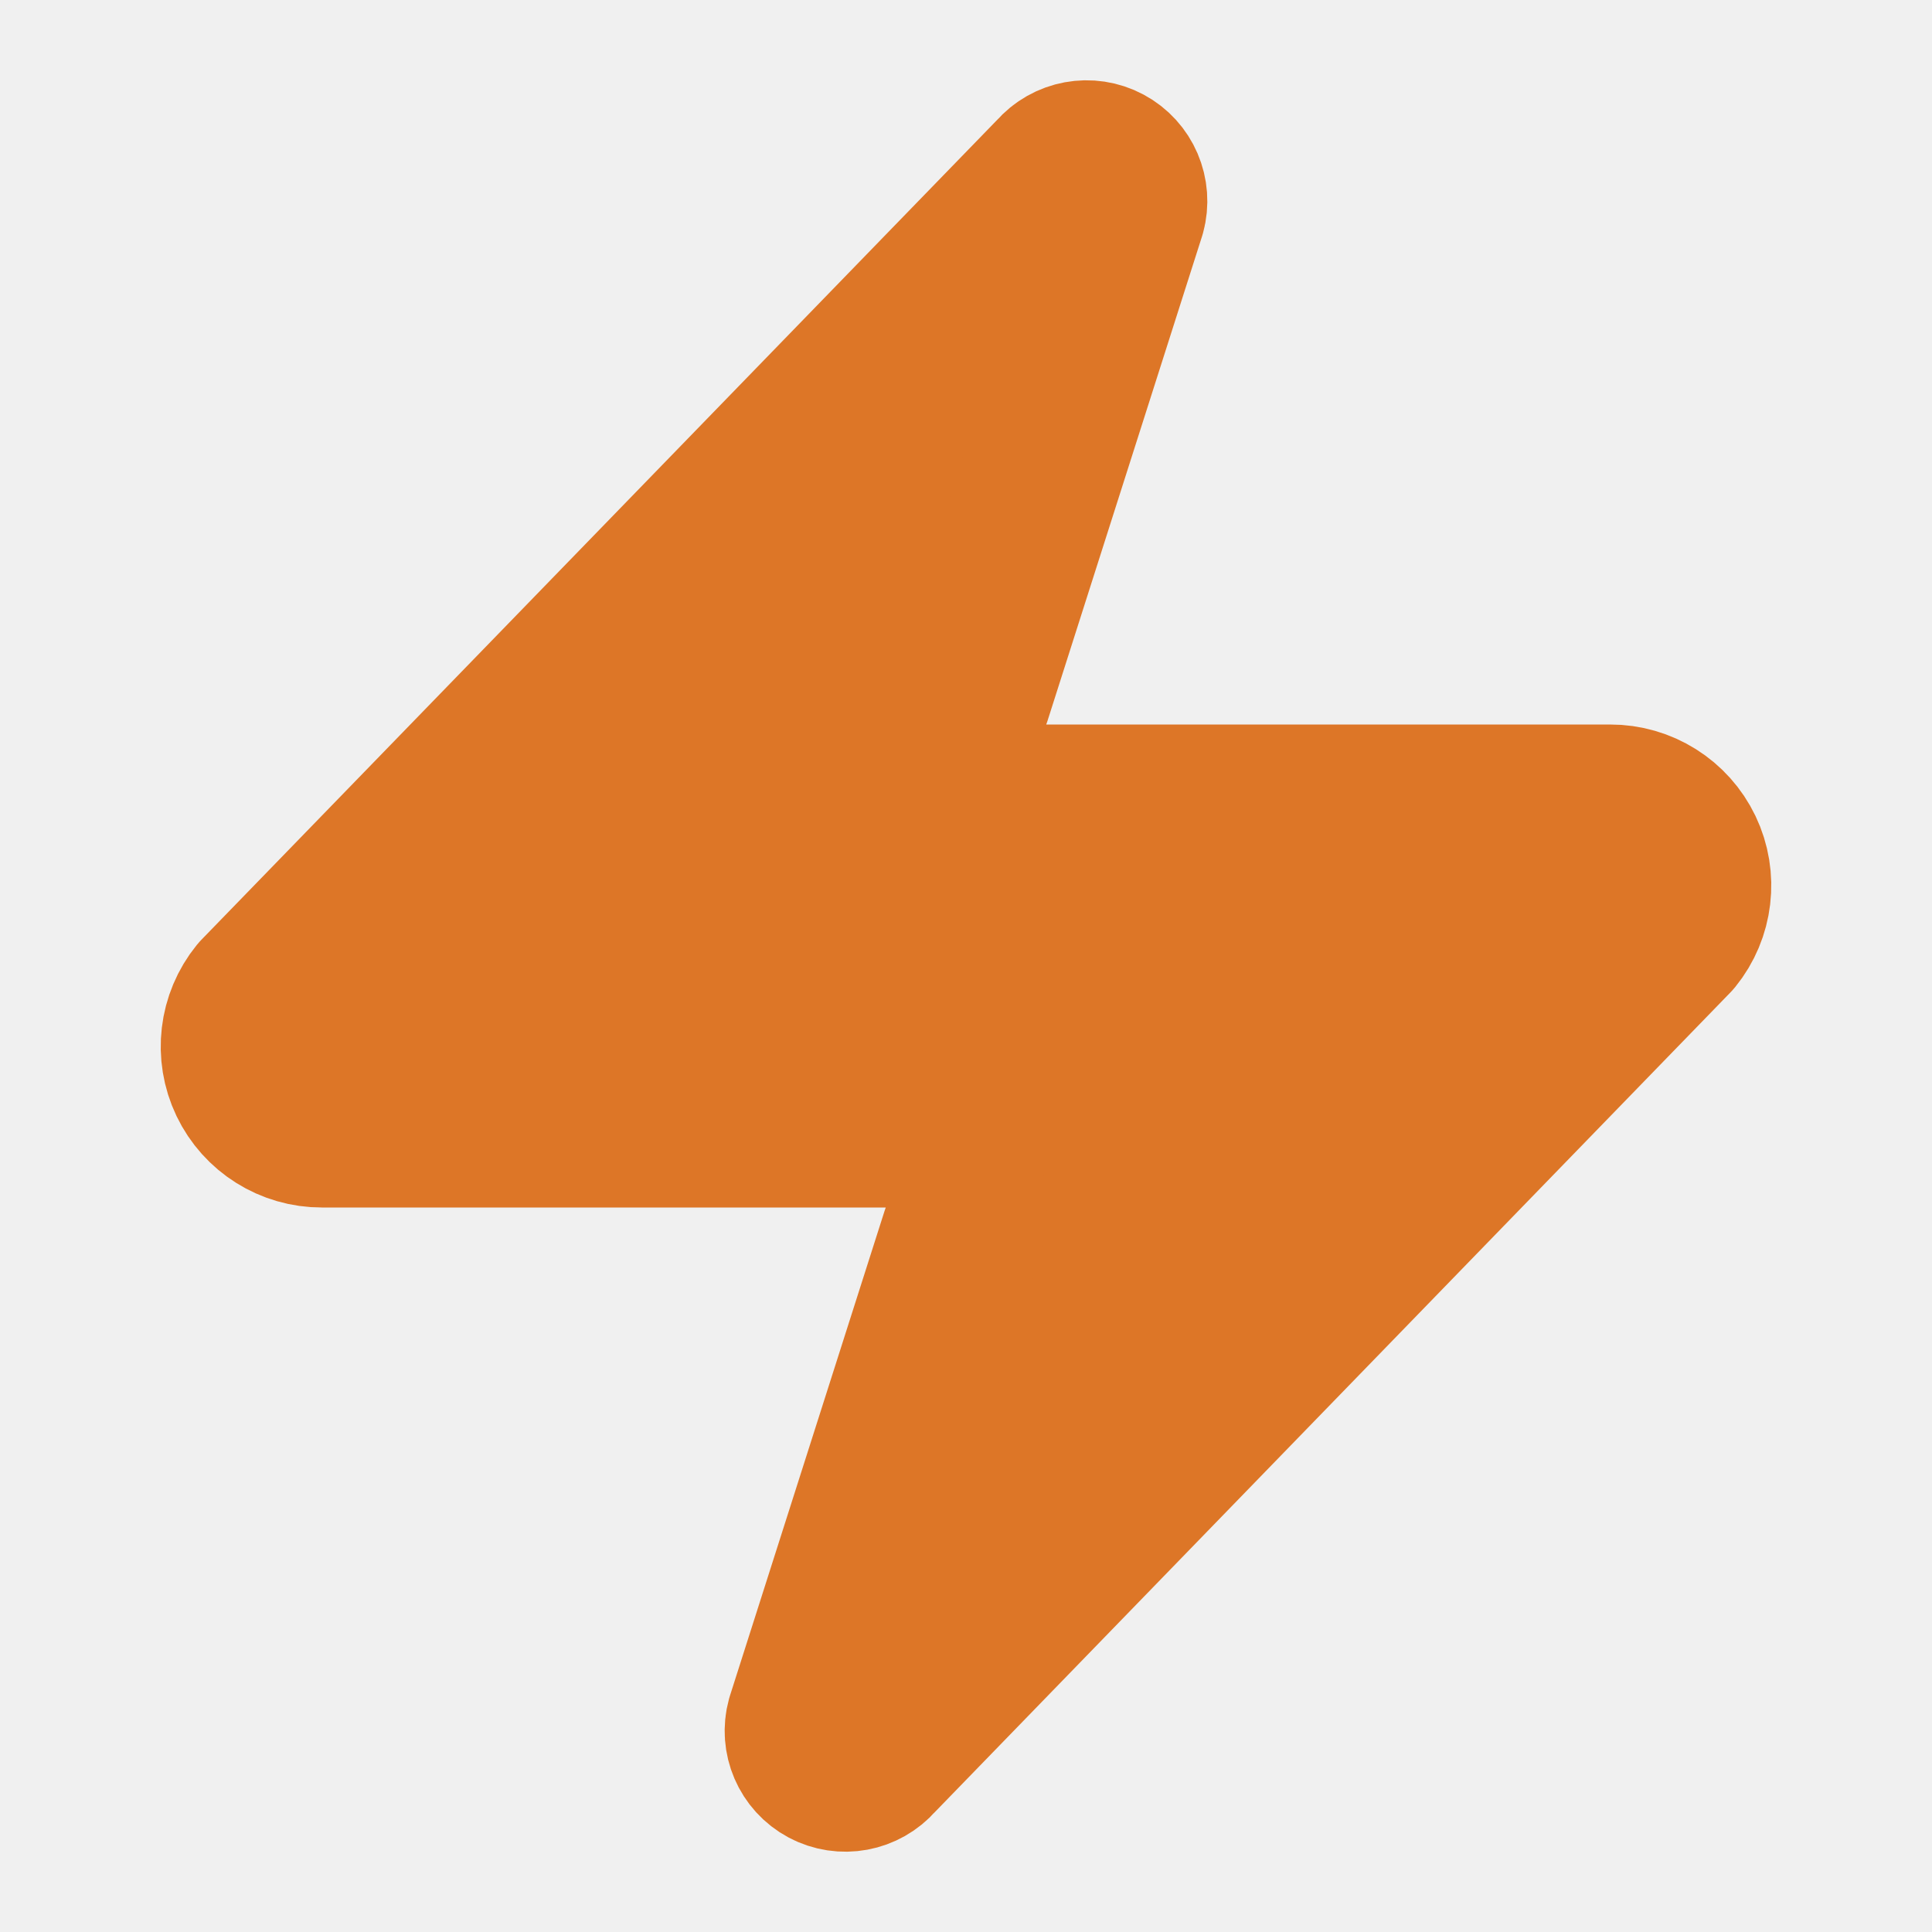
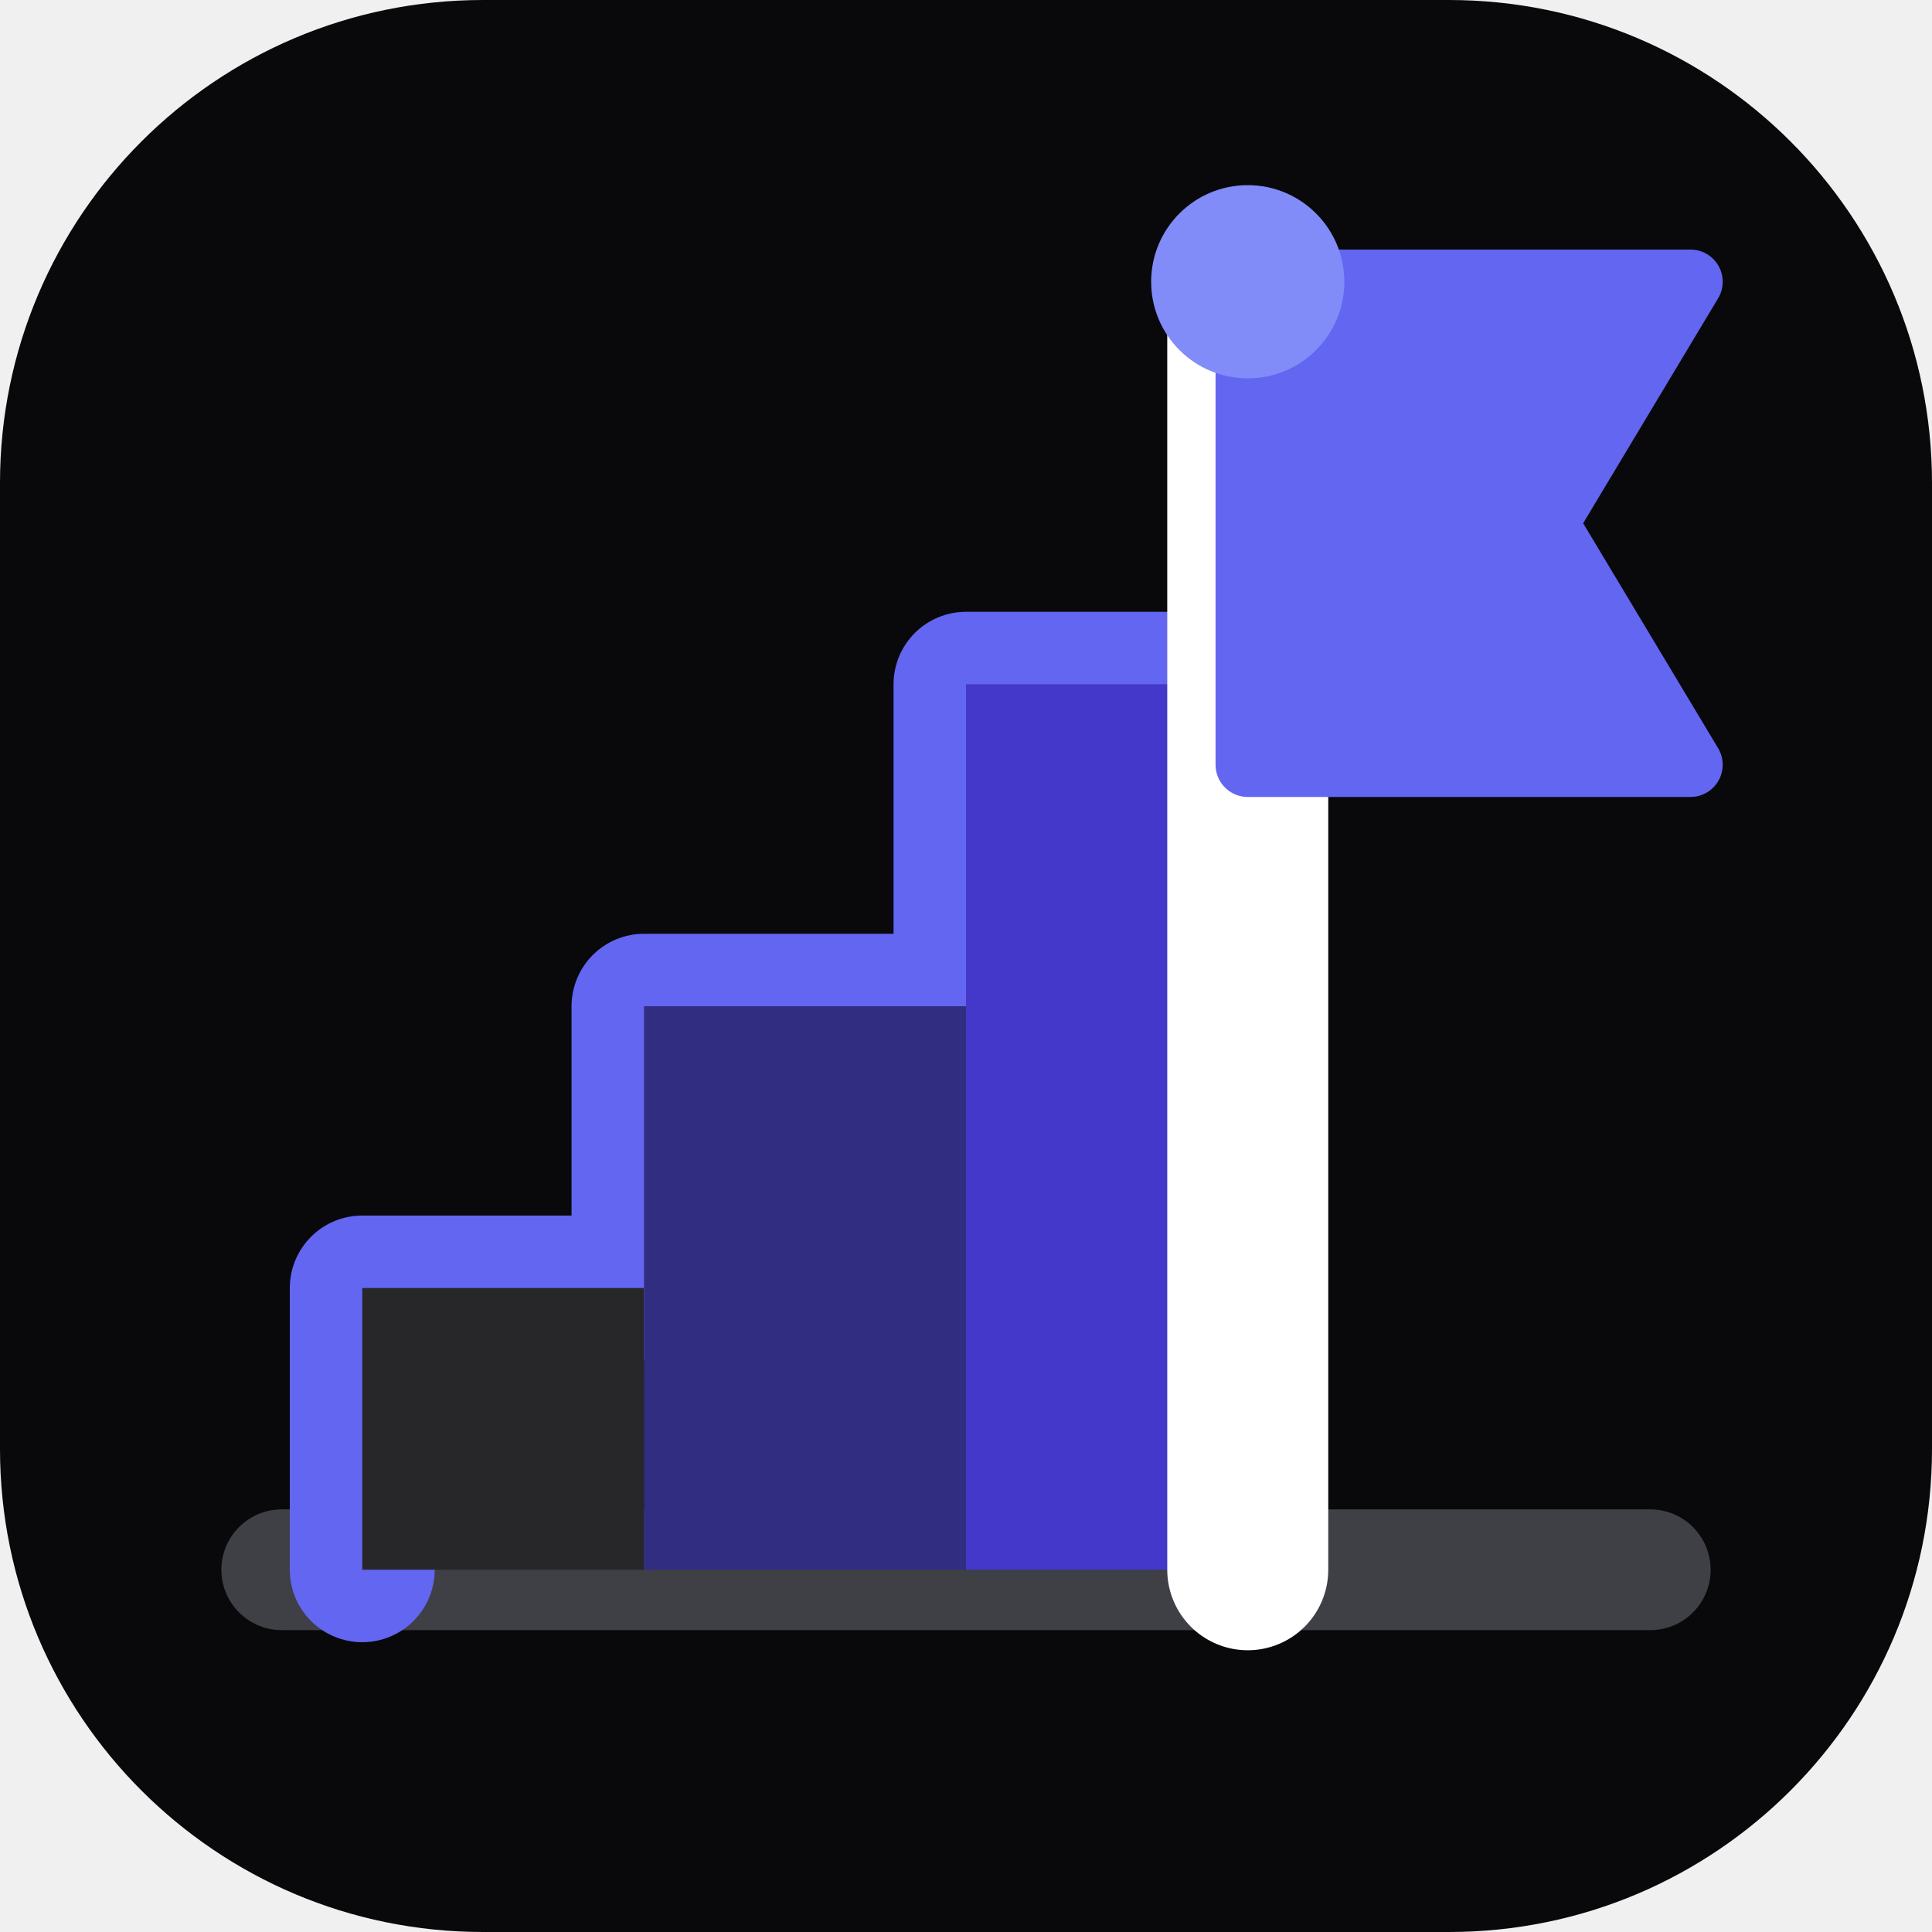
- <svg xmlns="http://www.w3.org/2000/svg" width="96" height="96" viewBox="0 0 24 24" fill="#DD7627" stroke="#DD7627" stroke-width="2" stroke-linecap="round" stroke-linejoin="round">
-   <path d="M4 14a1 1 0 0 1-.78-1.63l9.9-10.2a.5.5 0 0 1 .86.46l-1.92 6.02A1 1 0 0 0 13 10h7a1 1 0 0 1 .78 1.63l-9.9 10.2a.5.5 0 0 1-.86-.46l1.92-6.02A1 1 0 0 0 11 14z" />
+ <svg xmlns="http://www.w3.org/2000/svg" width="96" height="96" viewBox="0 0 24 24" fill="none">
+   <rect width="24" height="24" rx="6" fill="#09090B" />
+   <line x1="3.5" y1="19.5" x2="20.5" y2="19.5" stroke="#3F3F46" stroke-width="1.5" stroke-linecap="round" />
+   <path d="M4.5 19.5V16H8V12.5H12V8.5H15.5V19.5" stroke="#6366F1" stroke-width="1.8" stroke-linecap="round" stroke-linejoin="round" />
+   <path d="M4.5 16H8V19.5H4.5V16Z" fill="#27272A" />
+   <path d="M8 12.5H12V19.5H8V12.5Z" fill="#312E81" />
+   <path d="M12 8.5H15.5V19.5H12V8.5Z" fill="#4338CA" />
+   <line x1="15.5" y1="3.5" x2="15.5" y2="19.5" stroke="#FFFFFF" stroke-width="2" stroke-linecap="round" />
+   <path d="M15.5 3.5H21L19.2 6.5L21 9.5H15.5V3.5Z" fill="#6366F1" stroke="#6366F1" stroke-width="0.8" stroke-linejoin="round" />
+   <circle cx="15.5" cy="3.5" r="1.2" fill="#818CF8" />
</svg>
